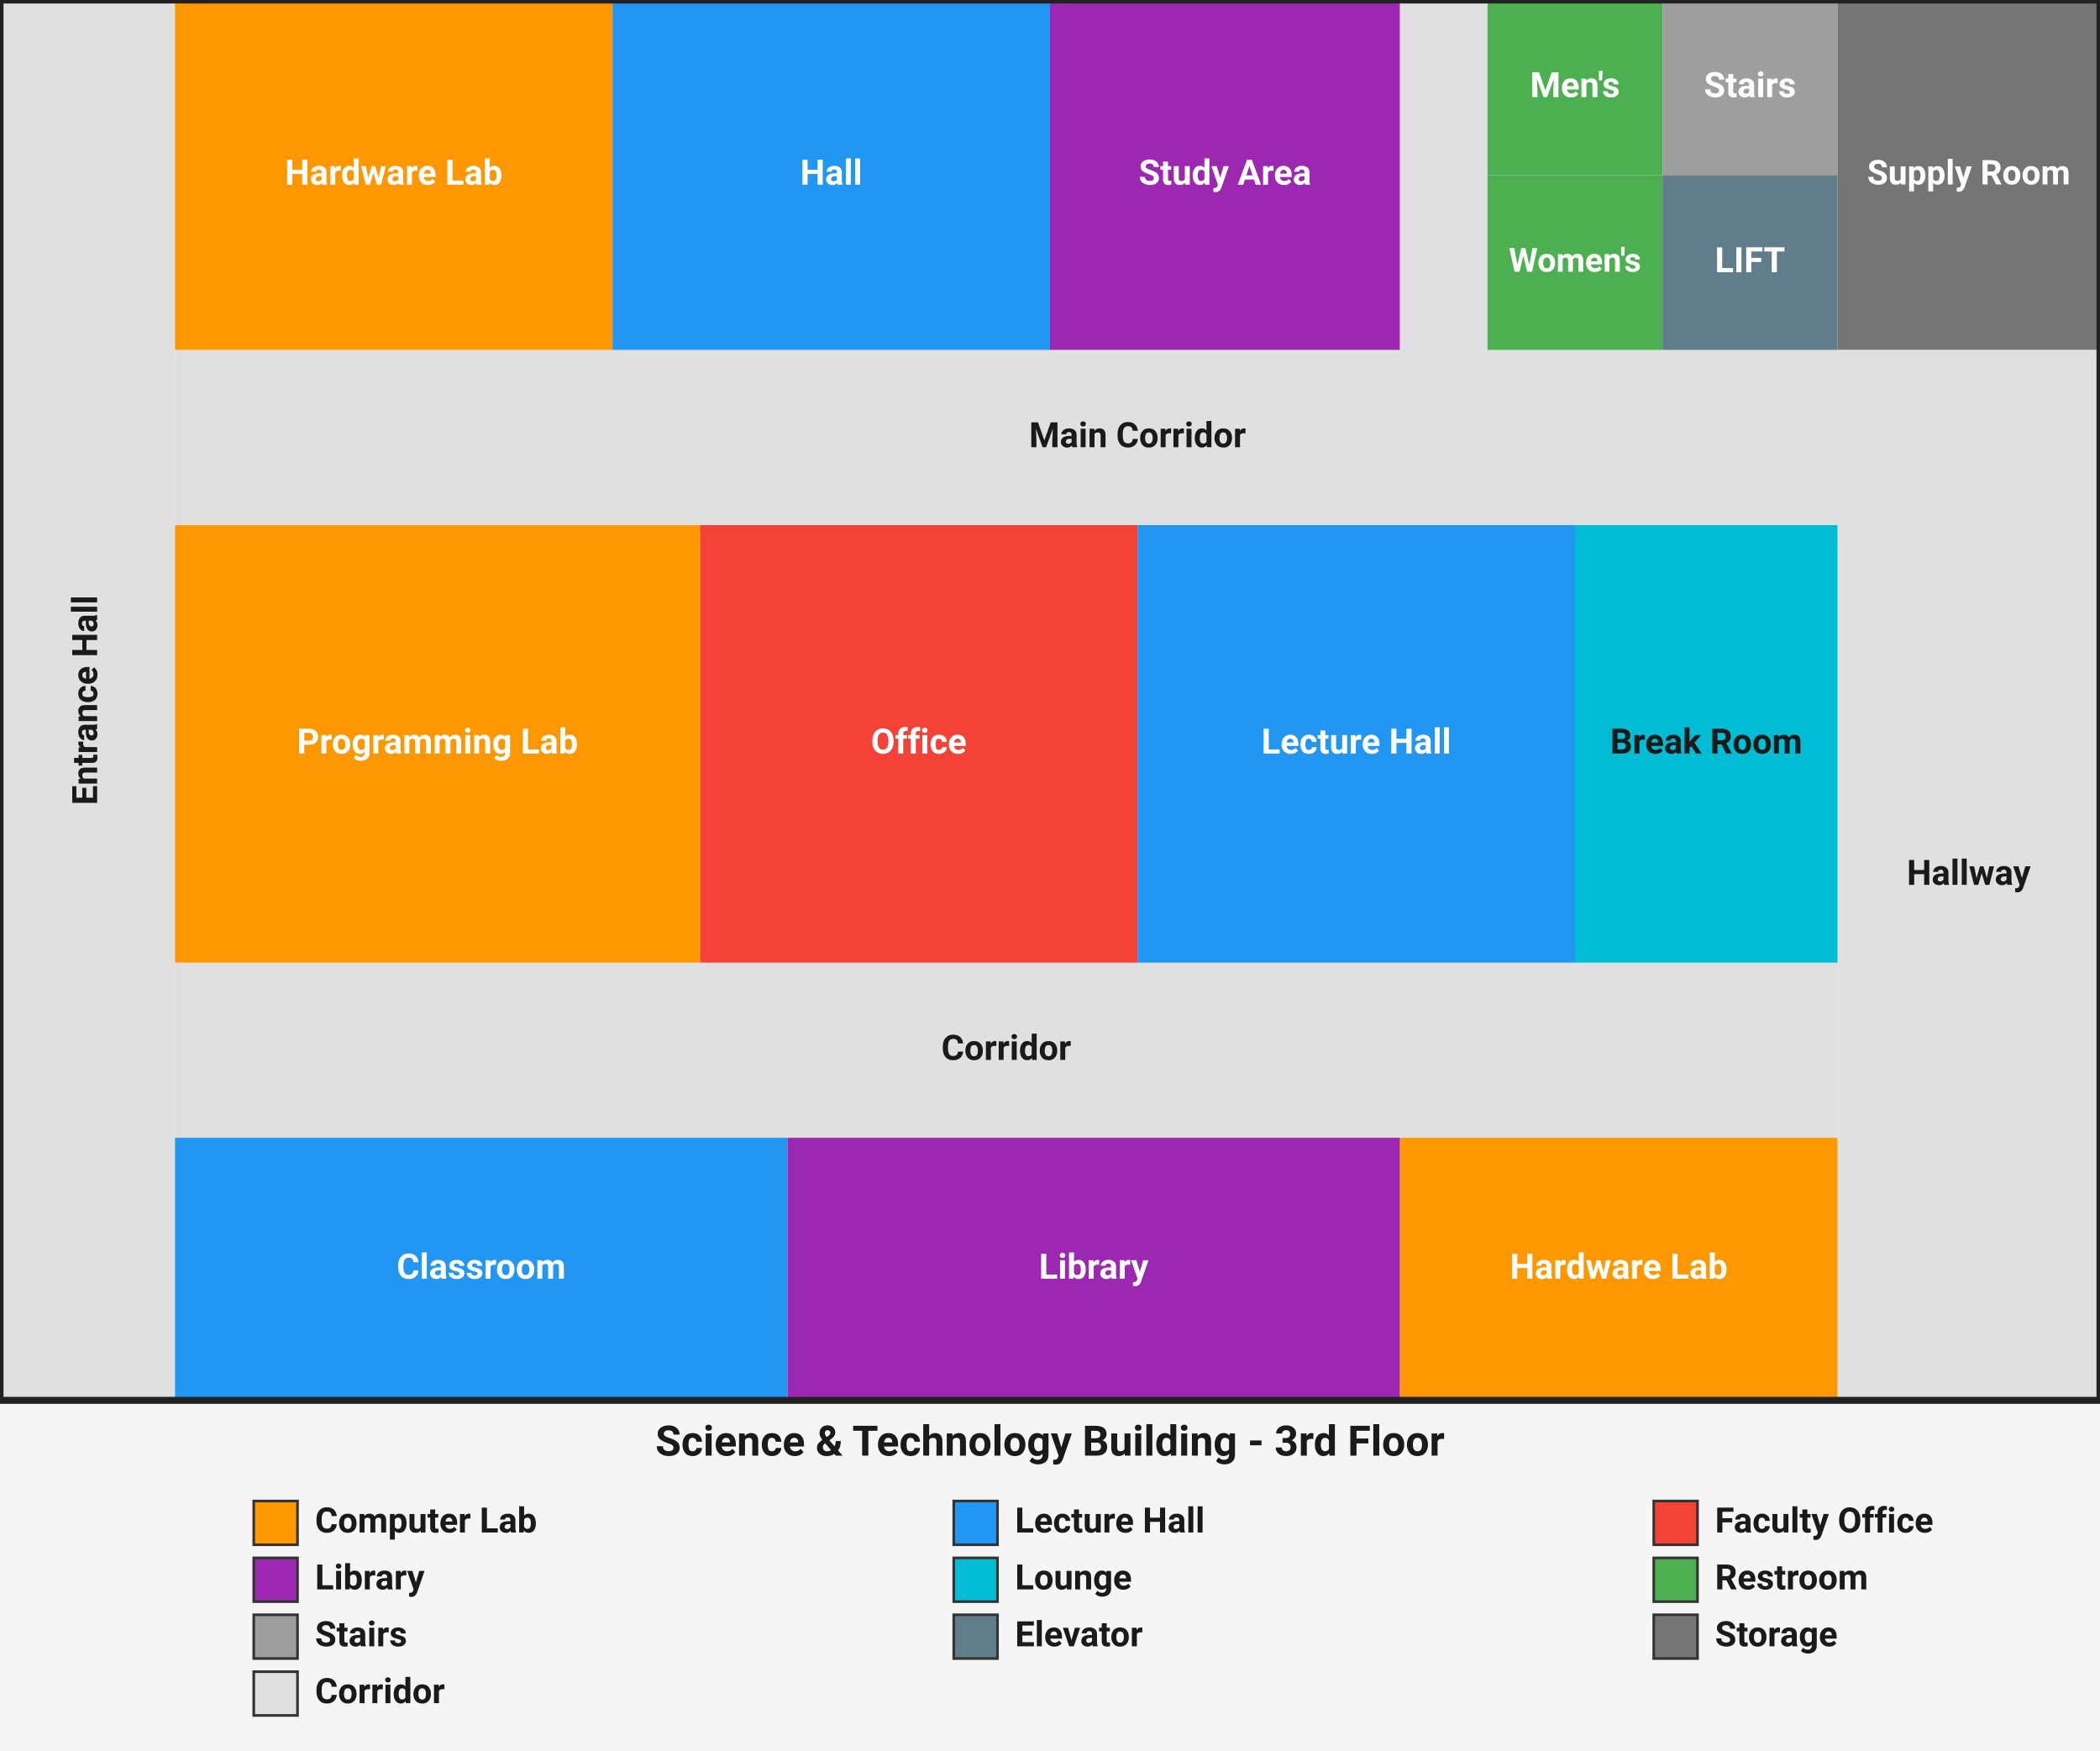
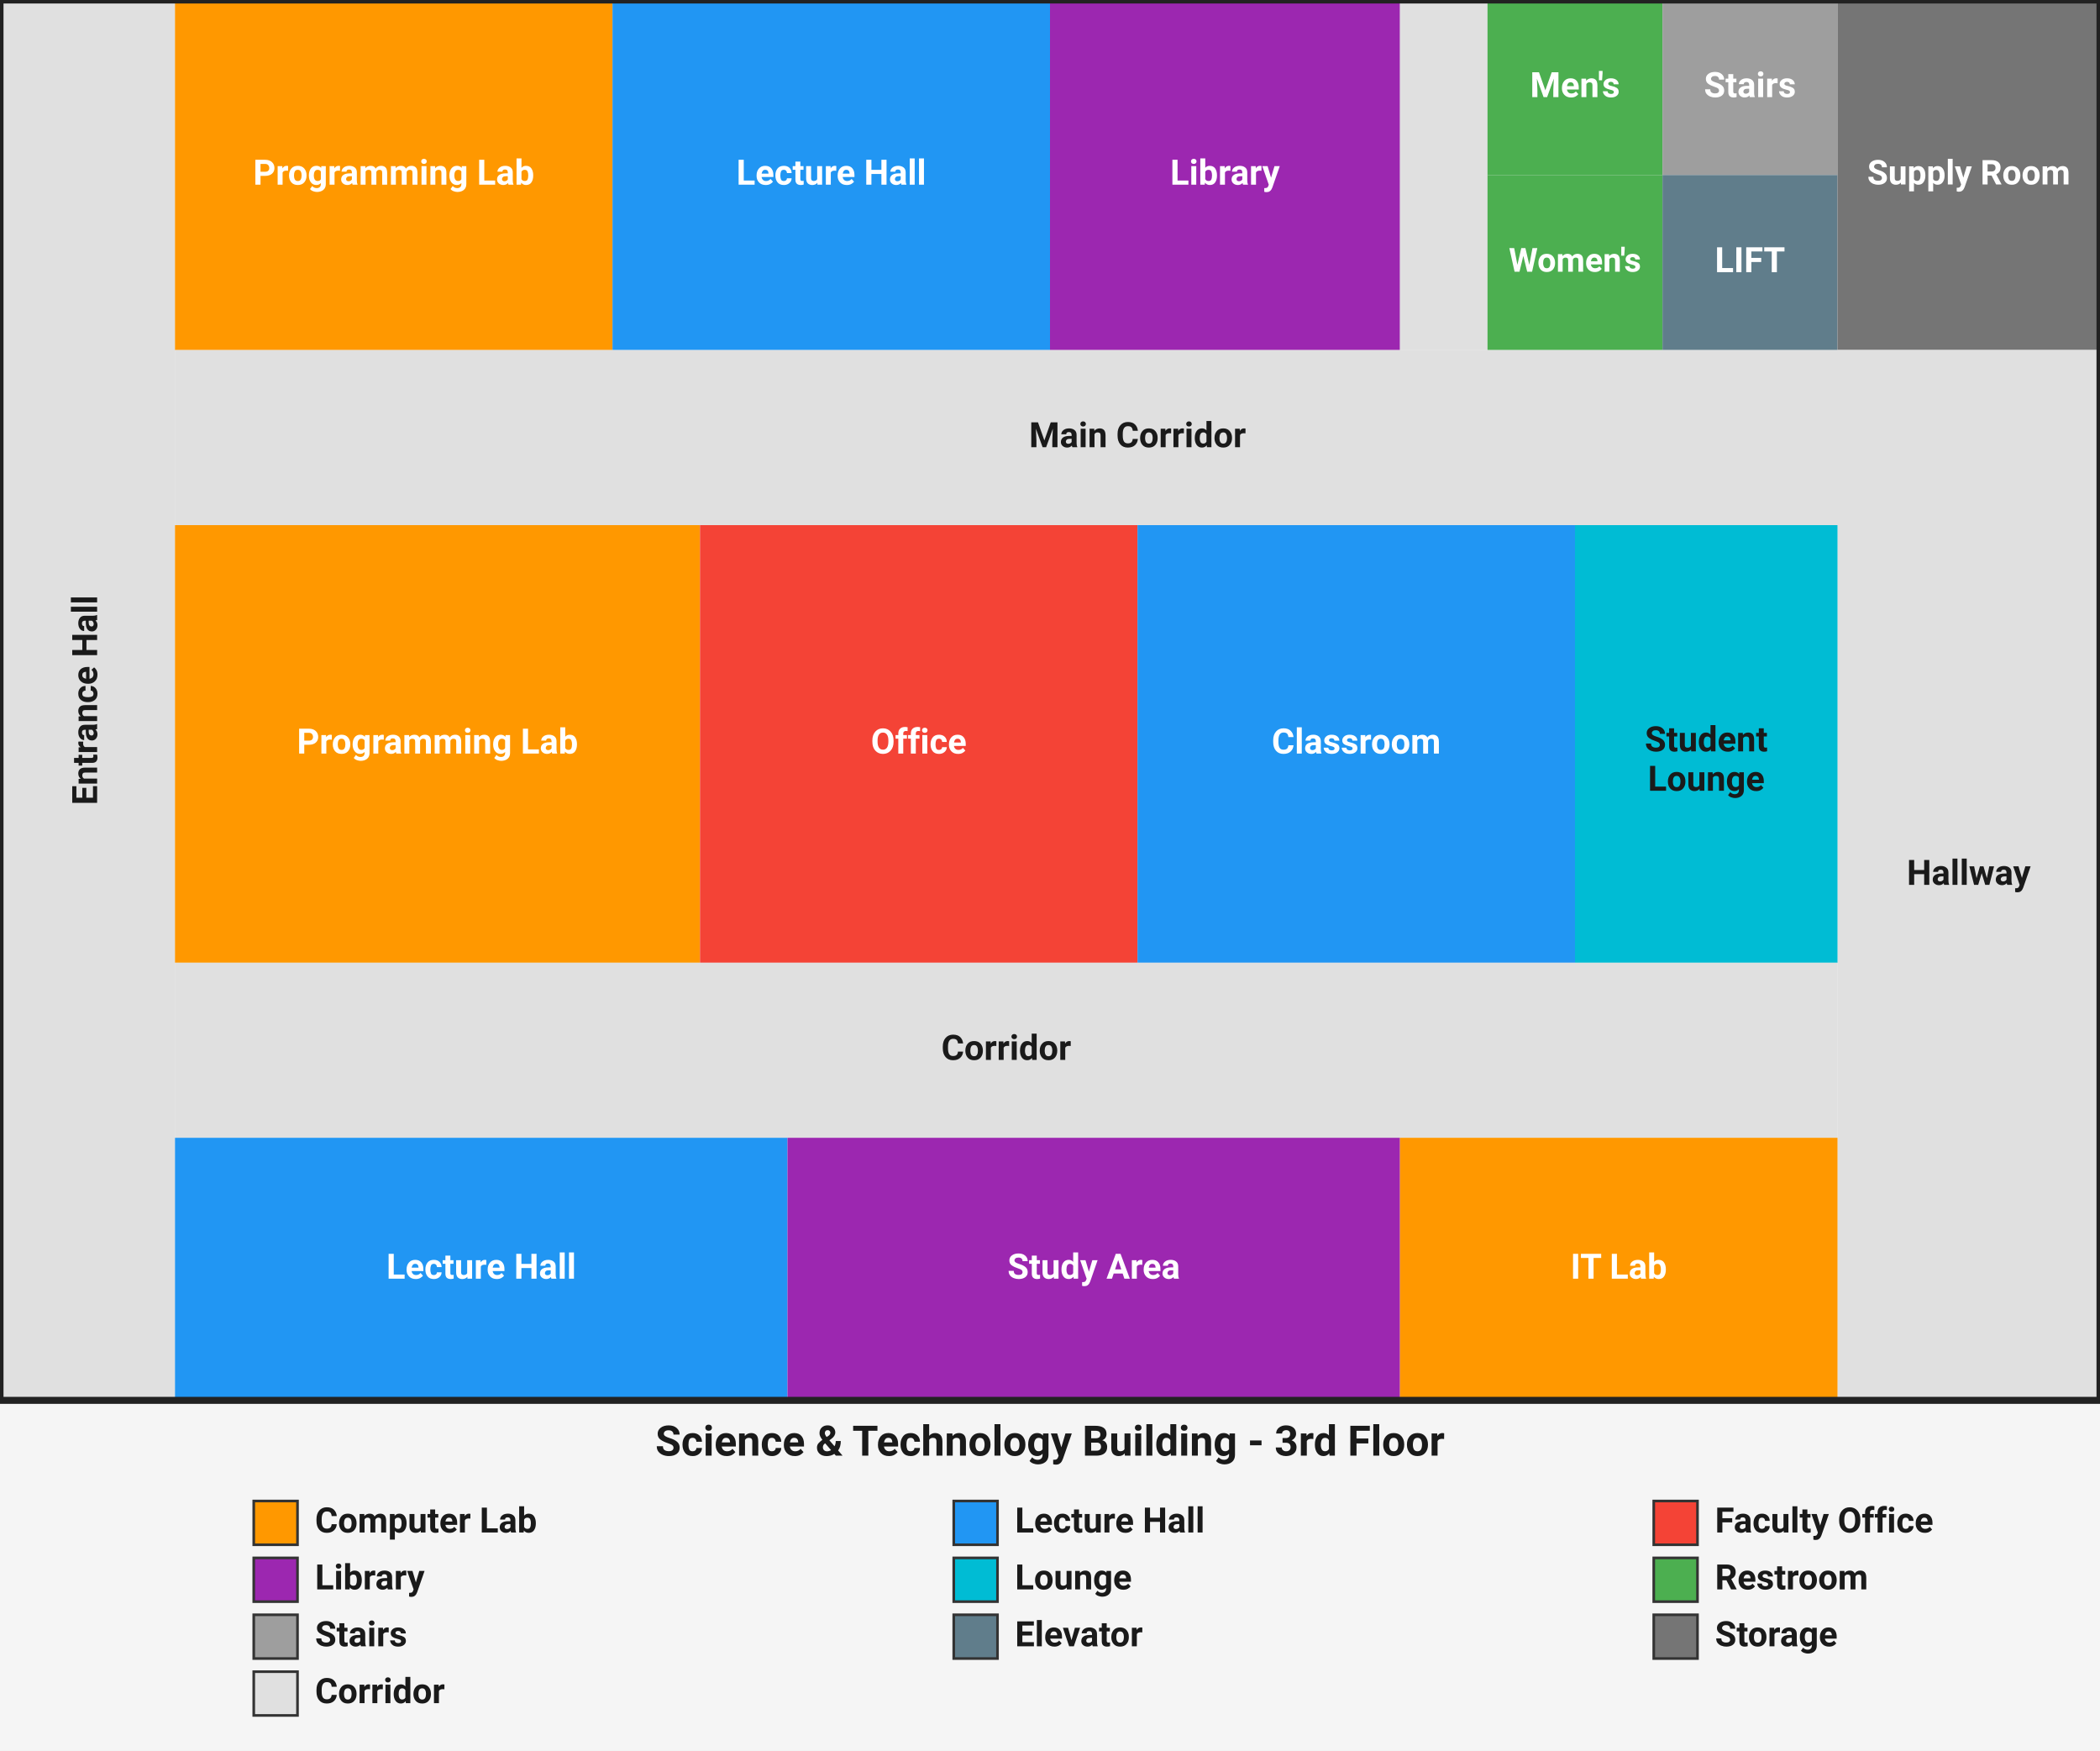
<svg xmlns="http://www.w3.org/2000/svg" viewBox="0 0 2400 2000" width="2400" height="2000" style="display:block; max-width:100%; height:auto;">
  <defs>
    <style>
      text { 
        -webkit-font-smoothing: antialiased;
        -moz-osx-font-smoothing: grayscale;
      }
    </style>
  </defs>
  <rect x="0" y="0" width="2400" height="2000" fill="#f5f5f5" />
  <rect x="0" y="0" width="200" height="1600" fill="#E0E0E0" stroke="none" />
  <text x="100.0" y="800.0" font-family="Roboto,Segoe UI,Arial,sans-serif" font-size="40" font-weight="600" fill="#1a1a1a" text-anchor="middle" dominant-baseline="middle" transform="rotate(-90 100.0 800.0)">
              Entrance Hall
            </text>
  <rect x="200" y="0" width="500" height="400" fill="#FF9800" stroke="none" />
  <text x="450.0" y="200.0" font-family="Roboto,Segoe UI,Arial,sans-serif" font-size="40" font-weight="600" fill="white" text-anchor="middle" dominant-baseline="middle">
-               Hardware Lab
+               Programming Lab
            </text>
  <rect x="700" y="0" width="500" height="400" fill="#2196F3" stroke="none" />
  <text x="950.0" y="200.0" font-family="Roboto,Segoe UI,Arial,sans-serif" font-size="40" font-weight="600" fill="white" text-anchor="middle" dominant-baseline="middle">
-               Hall
+               Lecture Hall
            </text>
  <rect x="1200" y="0" width="400" height="400" fill="#9C27B0" stroke="none" />
  <text x="1400.0" y="200.0" font-family="Roboto,Segoe UI,Arial,sans-serif" font-size="40" font-weight="600" fill="white" text-anchor="middle" dominant-baseline="middle">
-               Study Area
+               Library
            </text>
  <rect x="1600" y="0" width="100" height="400" fill="#E0E0E0" stroke="none" />
  <rect x="1700" y="0" width="200" height="200" fill="#4CAF50" stroke="none" />
  <text x="1800.0" y="100.0" font-family="Roboto,Segoe UI,Arial,sans-serif" font-size="40" font-weight="600" fill="white" text-anchor="middle" dominant-baseline="middle">
              Men's
            </text>
  <rect x="1700" y="200" width="200" height="200" fill="#4CAF50" stroke="none" />
  <text x="1800.0" y="300.0" font-family="Roboto,Segoe UI,Arial,sans-serif" font-size="38" font-weight="600" fill="white" text-anchor="middle" dominant-baseline="middle">
              Women's
            </text>
  <rect x="1900" y="0" width="200" height="200" fill="#9E9E9E" stroke="none" />
  <text x="2000.0" y="100.0" font-family="Roboto,Segoe UI,Arial,sans-serif" font-size="40" font-weight="600" fill="white" text-anchor="middle" dominant-baseline="middle">
              Stairs
            </text>
  <rect x="1900" y="200" width="200" height="200" fill="#607D8B" stroke="none" />
  <text x="2000.0" y="300.0" font-family="Roboto,Segoe UI,Arial,sans-serif" font-size="40" font-weight="600" fill="white" text-anchor="middle" dominant-baseline="middle">
              LIFT
            </text>
  <rect x="2100" y="0" width="300" height="400" fill="#757575" stroke="none" />
  <text x="2250.0" y="200.0" font-family="Roboto,Segoe UI,Arial,sans-serif" font-size="39" font-weight="600" fill="white" text-anchor="middle" dominant-baseline="middle">
              Supply Room
            </text>
  <rect x="200" y="400" width="2200" height="200" fill="#E0E0E0" stroke="none" />
  <text x="1300.0" y="500.0" font-family="Roboto,Segoe UI,Arial,sans-serif" font-size="40" font-weight="600" fill="#1a1a1a" text-anchor="middle" dominant-baseline="middle">
              Main Corridor
            </text>
  <rect x="1600" y="400" width="100" height="100" fill="#E0E0E0" stroke="none" />
  <rect x="2100" y="400" width="300" height="1200" fill="#E0E0E0" stroke="none" />
  <text x="2250.0" y="1000.0" font-family="Roboto,Segoe UI,Arial,sans-serif" font-size="40" font-weight="600" fill="#1a1a1a" text-anchor="middle" dominant-baseline="middle">
              Hallway
            </text>
  <rect x="200" y="600" width="600" height="500" fill="#FF9800" stroke="none" />
  <text x="500.0" y="850.0" font-family="Roboto,Segoe UI,Arial,sans-serif" font-size="40" font-weight="600" fill="white" text-anchor="middle" dominant-baseline="middle">
              Programming Lab
            </text>
  <rect x="800" y="600" width="500" height="500" fill="#F44336" stroke="none" />
  <text x="1050.0" y="850.0" font-family="Roboto,Segoe UI,Arial,sans-serif" font-size="40" font-weight="600" fill="white" text-anchor="middle" dominant-baseline="middle">
              Office
            </text>
  <rect x="1300" y="600" width="500" height="500" fill="#2196F3" stroke="none" />
  <text x="1550.0" y="850.0" font-family="Roboto,Segoe UI,Arial,sans-serif" font-size="40" font-weight="600" fill="white" text-anchor="middle" dominant-baseline="middle">
-               Lecture Hall
+               Classroom
            </text>
  <rect x="1800" y="600" width="300" height="500" fill="#00BCD4" stroke="none" />
-   <text x="1950.0" y="850.0" font-family="Roboto,Segoe UI,Arial,sans-serif" font-size="40" font-weight="600" fill="#1a1a1a" text-anchor="middle" dominant-baseline="middle">
-               Break Room
-             </text>
+   <g>
+     <text x="1950.0" y="847.5" font-family="Roboto,Segoe UI,Arial,sans-serif" font-size="40" font-weight="600" fill="#1a1a1a" text-anchor="middle" dominant-baseline="middle">
+                   Student
+                 </text>
+     <text x="1950.0" y="892.5" font-family="Roboto,Segoe UI,Arial,sans-serif" font-size="40" font-weight="600" fill="#1a1a1a" text-anchor="middle" dominant-baseline="middle">
+                   Lounge
+                 </text>
+   </g>
  <rect x="200" y="1100" width="1900" height="200" fill="#E0E0E0" stroke="none" />
  <text x="1150.0" y="1200.0" font-family="Roboto,Segoe UI,Arial,sans-serif" font-size="40" font-weight="600" fill="#1a1a1a" text-anchor="middle" dominant-baseline="middle">
              Corridor
            </text>
  <rect x="200" y="1300" width="700" height="300" fill="#2196F3" stroke="none" />
  <text x="550.0" y="1450.0" font-family="Roboto,Segoe UI,Arial,sans-serif" font-size="40" font-weight="600" fill="white" text-anchor="middle" dominant-baseline="middle">
-               Classroom
+               Lecture Hall
            </text>
  <rect x="900" y="1300" width="700" height="300" fill="#9C27B0" stroke="none" />
  <text x="1250.0" y="1450.0" font-family="Roboto,Segoe UI,Arial,sans-serif" font-size="40" font-weight="600" fill="white" text-anchor="middle" dominant-baseline="middle">
-               Library
+               Study Area
            </text>
  <rect x="1600" y="1300" width="500" height="300" fill="#FF9800" stroke="none" />
  <text x="1850.0" y="1450.0" font-family="Roboto,Segoe UI,Arial,sans-serif" font-size="40" font-weight="600" fill="white" text-anchor="middle" dominant-baseline="middle">
-               Hardware Lab
+               IT Lab
            </text>
  <rect x="0" y="0" width="2400" height="1600" fill="none" stroke="#222" stroke-width="8" />
  <text x="1200.0" y="1650" font-family="Roboto,Segoe UI,Arial,sans-serif" font-size="48" font-weight="700" fill="#1a1a1a" text-anchor="middle" dominant-baseline="middle">
          Science &amp; Technology Building - 3rd Floor
        </text>
  <rect x="290.0" y="1715.0" width="50" height="50" fill="#FF9800" stroke="#333" stroke-width="3" />
  <text x="360.0" y="1740" font-family="Roboto,Segoe UI,Arial,sans-serif" font-size="40" font-weight="700" fill="#1a1a1a" text-anchor="start" dominant-baseline="middle">
          Computer Lab
        </text>
  <rect x="1090.0" y="1715.0" width="50" height="50" fill="#2196F3" stroke="#333" stroke-width="3" />
  <text x="1160.0" y="1740" font-family="Roboto,Segoe UI,Arial,sans-serif" font-size="40" font-weight="700" fill="#1a1a1a" text-anchor="start" dominant-baseline="middle">
          Lecture Hall
        </text>
  <rect x="1890.0" y="1715.0" width="50" height="50" fill="#F44336" stroke="#333" stroke-width="3" />
  <text x="1960.0" y="1740" font-family="Roboto,Segoe UI,Arial,sans-serif" font-size="40" font-weight="700" fill="#1a1a1a" text-anchor="start" dominant-baseline="middle">
          Faculty Office
        </text>
  <rect x="290.0" y="1780.0" width="50" height="50" fill="#9C27B0" stroke="#333" stroke-width="3" />
  <text x="360.0" y="1805" font-family="Roboto,Segoe UI,Arial,sans-serif" font-size="40" font-weight="700" fill="#1a1a1a" text-anchor="start" dominant-baseline="middle">
          Library
        </text>
  <rect x="1090.0" y="1780.0" width="50" height="50" fill="#00BCD4" stroke="#333" stroke-width="3" />
  <text x="1160.0" y="1805" font-family="Roboto,Segoe UI,Arial,sans-serif" font-size="40" font-weight="700" fill="#1a1a1a" text-anchor="start" dominant-baseline="middle">
          Lounge
        </text>
  <rect x="1890.0" y="1780.0" width="50" height="50" fill="#4CAF50" stroke="#333" stroke-width="3" />
  <text x="1960.0" y="1805" font-family="Roboto,Segoe UI,Arial,sans-serif" font-size="40" font-weight="700" fill="#1a1a1a" text-anchor="start" dominant-baseline="middle">
          Restroom
        </text>
  <rect x="290.0" y="1845.0" width="50" height="50" fill="#9E9E9E" stroke="#333" stroke-width="3" />
  <text x="360.0" y="1870" font-family="Roboto,Segoe UI,Arial,sans-serif" font-size="40" font-weight="700" fill="#1a1a1a" text-anchor="start" dominant-baseline="middle">
          Stairs
        </text>
  <rect x="1090.0" y="1845.0" width="50" height="50" fill="#607D8B" stroke="#333" stroke-width="3" />
  <text x="1160.0" y="1870" font-family="Roboto,Segoe UI,Arial,sans-serif" font-size="40" font-weight="700" fill="#1a1a1a" text-anchor="start" dominant-baseline="middle">
          Elevator
        </text>
  <rect x="1890.0" y="1845.0" width="50" height="50" fill="#757575" stroke="#333" stroke-width="3" />
  <text x="1960.0" y="1870" font-family="Roboto,Segoe UI,Arial,sans-serif" font-size="40" font-weight="700" fill="#1a1a1a" text-anchor="start" dominant-baseline="middle">
          Storage
        </text>
  <rect x="290.0" y="1910.0" width="50" height="50" fill="#E0E0E0" stroke="#333" stroke-width="3" />
  <text x="360.0" y="1935" font-family="Roboto,Segoe UI,Arial,sans-serif" font-size="40" font-weight="700" fill="#1a1a1a" text-anchor="start" dominant-baseline="middle">
          Corridor
        </text>
</svg>
